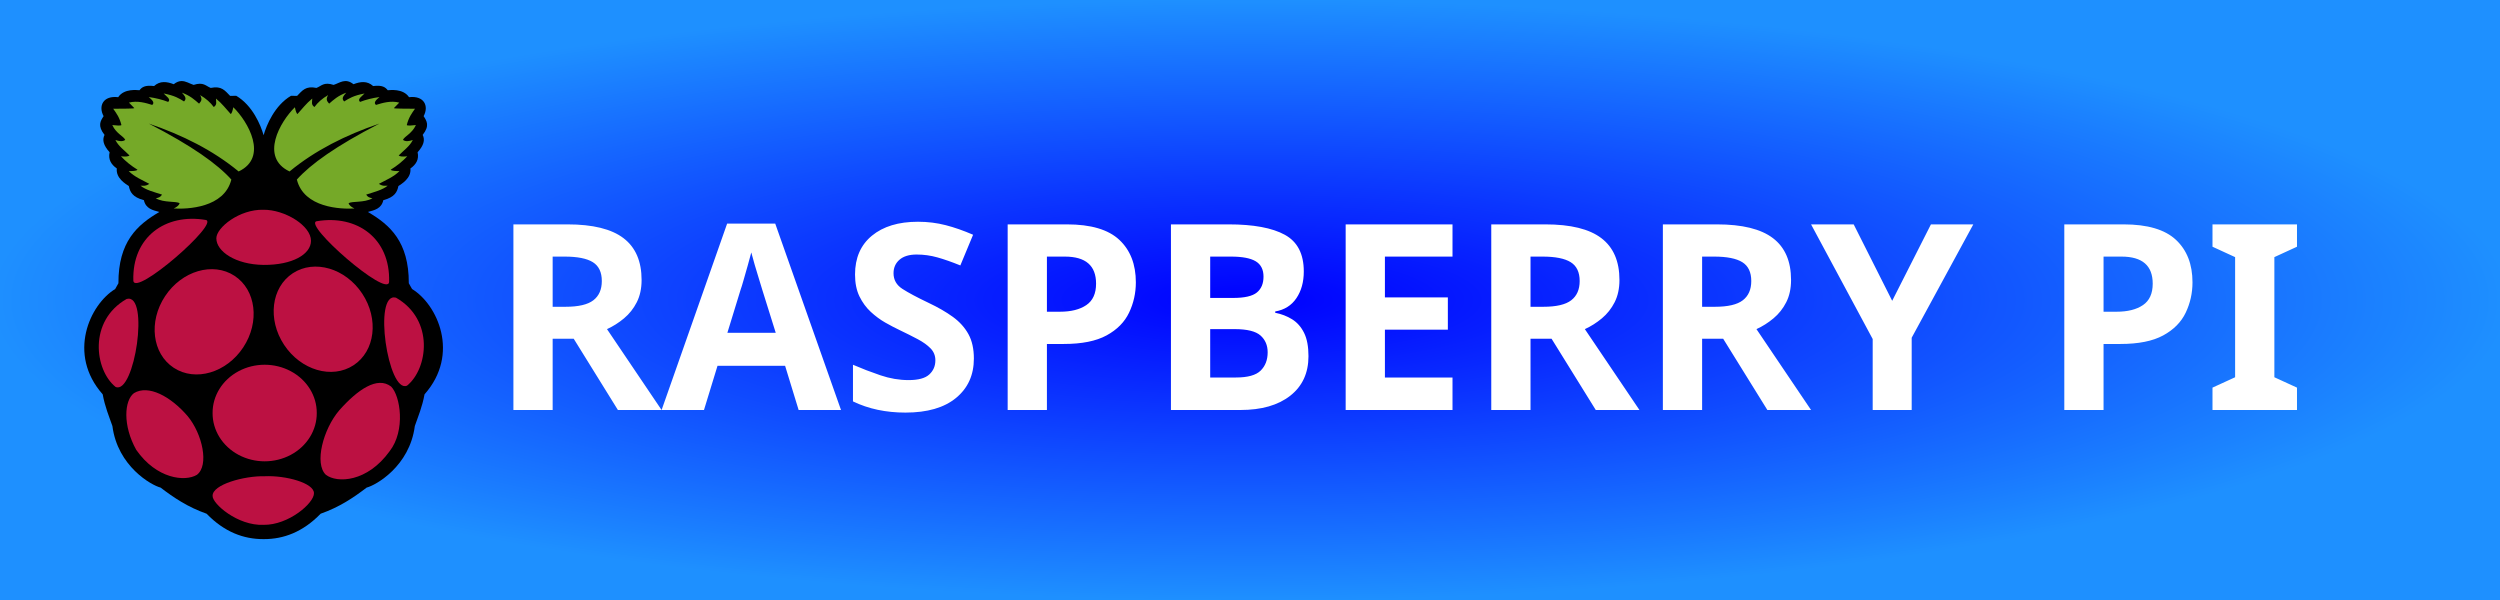
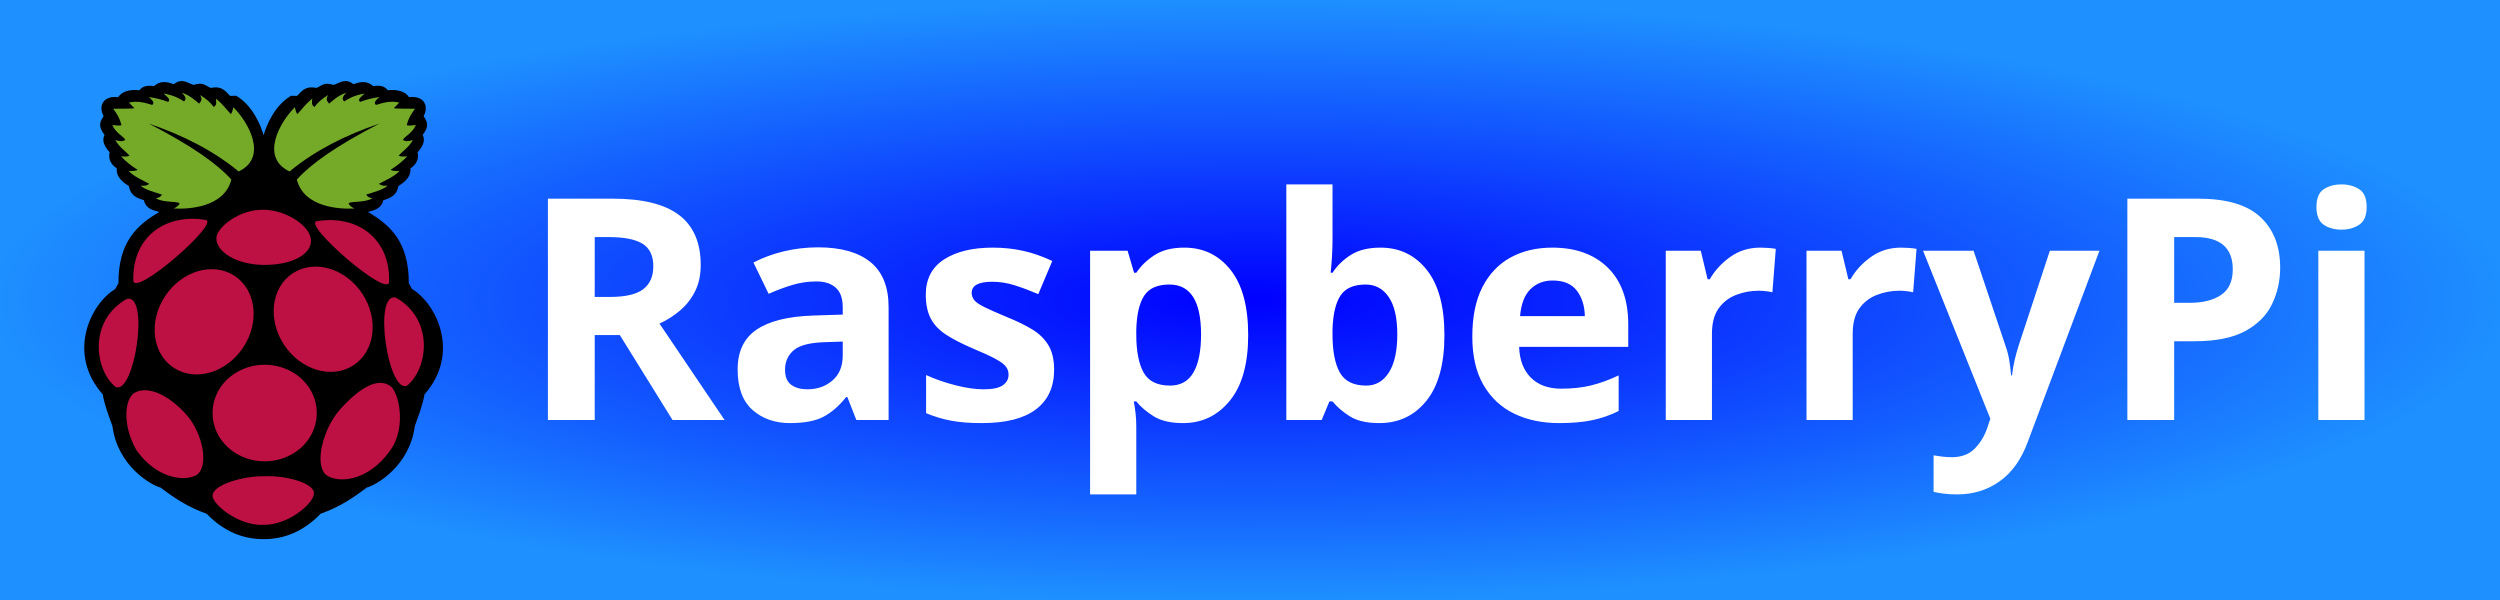
- <svg xmlns="http://www.w3.org/2000/svg" width="125" height="30" role="img" aria-label="RASPBERRY PI">
+ <svg xmlns="http://www.w3.org/2000/svg" width="125" height="30" role="img" aria-label="Raspberry Pi">
  <defs>
    <radialGradient id="boxFill" cx="50%" cy="50%" r="50%" fx="50%" fy="50%">
      <stop offset="0%" stop-color="#0000FF">
        <animate attributeName="stop-color" values="#0000FF;#1E90FF;#00BFFF;#87CEFA;#4682B4;#0000FF" dur="4s" repeatCount="indefinite" />
      </stop>
      <stop offset="100%" stop-color="#1E90FF">
        <animate attributeName="stop-color" values="#1E90FF;#00BFFF;#87CEFA;#4682B4;#5F9EA0;#1E90FF" dur="4s" repeatCount="indefinite" />
      </stop>
    </radialGradient>
  </defs>
  <rect x="0" y="0" width="125" height="30" fill="url(#boxFill)" />
  <g transform="translate(4, 4) scale(0.032)">
    <path fill="#000" d="m158.38,1.656c-3.619,0.112-7.517,1.449-11.938,4.938-10.83-4.176-21.33-5.627-30.72,2.875-14.5-1.881-19.212,2-22.782,6.531-3.183-0.066-23.819-3.272-33.282,10.844-23.781-2.814-31.297,13.988-22.781,29.656-4.857,7.519-9.889,14.947,1.469,29.281-4.018,7.984-1.527,16.644,7.938,27.125-2.498,11.223,2.412,19.141,11.219,25.312-1.647,15.358,14.084,24.287,18.781,27.469,1.804,8.949,5.563,17.393,23.531,22.062,2.963,13.336,13.762,15.639,24.219,18.438-34.562,20.09-64.201,46.523-64,111.38l-5.062,9.031c-39.63,24.1-75.285,101.56-19.53,164.52,3.642,19.708,9.75,33.864,15.188,49.531,8.134,63.131,61.218,92.692,75.219,96.188,20.517,15.628,42.368,30.457,71.938,40.844,27.875,28.749,58.074,39.706,88.438,39.688,0.445-0,0.899,0.005,1.344,0,30.364,0.019,60.562-10.938,88.438-39.688,29.569-10.387,51.421-25.216,71.938-40.844,14.001-3.496,67.085-33.057,75.219-96.188,5.438-15.667,11.546-29.823,15.188-49.531,55.754-62.965,20.1-140.43-19.531-164.53l-5.07-9.03c0.201-64.852-29.438-91.285-64-111.38,10.457-2.798,21.256-5.101,24.219-18.438,17.968-4.67,21.728-13.114,23.531-22.062,4.698-3.181,20.428-12.111,18.781-27.469,8.807-6.172,13.717-14.09,11.219-25.312,9.465-10.481,11.956-19.141,7.938-27.125,11.36-14.328,6.32-21.756,1.47-29.275,8.51-15.668,1-32.47-22.79-29.656-9.46-14.116-30.09-10.91-33.28-10.844-3.57-4.531-8.28-8.412-22.78-6.531-9.39-8.502-19.89-7.051-30.72-2.875-12.86-10.148-21.37-2.013-31.09,1.062-15.57-5.088-19.13,1.881-26.78,4.719-16.98-3.588-22.14,4.224-30.28,12.469l-9.469-0.188c-25.611,15.093-38.334,45.826-42.844,61.625-4.512-15.802-17.206-46.535-42.812-61.625l-9.469,0.188c-8.15-8.245-13.31-16.057-30.29-12.469-7.65-2.838-11.2-9.806-26.78-4.719-6.38-2.018-12.247-6.214-19.156-6z" />
    <path fill="#75a928" d="m107.39,68.056c67.948,35.031,107.45,63.369,129.09,87.504-11.082,44.418-68.896,46.445-90.036,45.199,4.328-2.015,7.94-4.428,9.22-8.136-5.304-3.77-24.113-0.397-37.244-7.774,5.044-1.045,7.404-2.063,9.763-5.785-12.406-3.957-25.769-7.366-33.628-13.921,4.241,0.052,8.201,0.949,13.74-2.893-11.112-5.988-22.969-10.734-32.181-19.887,5.745-0.141,11.939-0.057,13.74-2.17-10.17-6.301-18.751-13.308-25.854-20.972,8.04,0.971,11.435,0.135,13.379-1.266-7.688-7.874-17.418-14.523-22.057-24.226,5.97,2.058,11.431,2.845,15.368-0.181-2.612-5.894-13.805-9.37-20.249-23.142,6.284,0.609,12.95,1.371,14.283,0-2.917-11.884-7.922-18.565-12.831-25.487,13.45-0.2,33.828,0.052,32.905-1.085l-8.316-8.497c13.138-3.537,26.581,0.568,36.34,3.616,4.382-3.458-0.078-7.83-5.424-12.294,11.165,1.491,21.254,4.057,30.373,7.593,4.872-4.399-3.164-8.799-7.051-13.198,17.249,3.273,24.557,7.871,31.82,12.475,5.269-5.051,0.302-9.343-3.254-13.74,13.006,4.817,19.705,11.036,26.758,17.175,2.391-3.227,6.075-5.592,1.627-13.379,9.234,5.323,16.189,11.595,21.334,18.622,5.713-3.638,3.404-8.613,3.435-13.198,9.597,7.806,15.687,16.114,23.142,24.226,1.502-1.093,2.817-4.802,3.978-10.667,22.895,22.212,55.246,78.158,8.316,100.34-39.94-32.94-87.64-56.883-140.5-74.844z" />
    <path fill="#75a928" d="M467.92,68.056c-67.94,35.034-107.44,63.364-129.08,87.504,11.082,44.418,68.896,46.445,90.036,45.199-4.328-2.015-7.94-4.428-9.22-8.136,5.304-3.77,24.113-0.397,37.244-7.774-5.044-1.045-7.404-2.063-9.763-5.785,12.406-3.957,25.769-7.366,33.628-13.921-4.241,0.052-8.201,0.949-13.74-2.893,11.112-5.988,22.969-10.734,32.181-19.887-5.745-0.141-11.939-0.057-13.74-2.17,10.17-6.301,18.751-13.308,25.854-20.972-8.04,0.971-11.435,0.135-13.379-1.266,7.688-7.874,17.418-14.523,22.057-24.226-5.97,2.058-11.431,2.845-15.368-0.181,2.612-5.894,13.805-9.37,20.249-23.142-6.284,0.609-12.95,1.371-14.283,0,2.922-11.889,7.928-18.57,12.836-25.492-13.45-0.2-33.828,0.052-32.905-1.085l8.316-8.497c-13.138-3.537-26.581,0.568-36.34,3.616-4.382-3.458,0.078-7.83,5.424-12.294-11.165,1.491-21.254,4.057-30.373,7.593-4.872-4.399,3.164-8.799,7.051-13.198-17.249,3.273-24.557,7.871-31.82,12.475-5.269-5.051-0.302-9.343,3.254-13.74-13.006,4.817-19.705,11.036-26.758,17.175-2.391-3.227-6.075-5.592-1.627-13.379-9.234,5.323-16.189,11.595-21.334,18.622-5.713-3.638-3.404-8.613-3.435-13.198-9.597,7.806-15.687,16.114-23.142,24.226-1.502-1.093-2.817-4.802-3.978-10.667-22.895,22.212-55.246,78.158-8.316,100.34,39.919-32.947,87.616-56.888,140.48-74.849z" />
    <path fill="#bc1142" d="m365.2,521.85a71.956,66.532,0,1,1,-143.91,0,71.956,66.532,0,1,1,143.91,0z" transform="matrix(1.131107,0,0,1.12805,-43.13914,-68.31098)" />
    <path fill="#bc1142" d="m262.84,276.65a61.875,28.125,0,1,1,-123.75,0,61.875,28.125,0,1,1,123.75,0z" transform="matrix(0.7674168,-1.161311,2.171115,1.422437,-560.8886,217.6886)" />
    <path fill="#bc1142" d="m262.84,276.65a61.875,28.125,0,1,1,-123.75,0,61.875,28.125,0,1,1,123.75,0z" transform="matrix(-0.7674168,-1.161311,-2.171115,1.422437,1134.829,213.6886)" />
    <path fill="#bc1142" d="M72.91,342.09c36.41-9.76,12.292,150.63-17.333,137.47-32.587-26.21-43.083-102.97,17.333-137.47z" />
    <path fill="#bc1142" d="m493.68,340.09c-36.414-9.757-12.292,150.64,17.333,137.48,32.587-26.213,43.083-102.98-17.333-137.48z" />
    <path fill="#bc1142" d="m369.97,220.65c62.835-10.61,115.12,26.722,113.01,94.858-2.067,26.121-136.16-90.969-113.01-94.858z" />
    <path fill="#bc1142" d="M196.36,218.65c-62.84-10.61-115.12,26.73-113.01,94.86,2.067,26.12,136.16-90.97,113.01-94.86z" />
    <path fill="#bc1142" d="m286.62,202.76c-37.503-0.975-73.495,27.834-73.582,44.544-0.105,20.304,29.651,41.093,73.837,41.62,45.123,0.323,73.916-16.64,74.061-37.594,0.165-23.74-41.039-48.937-74.317-48.571z" />
    <path fill="#bc1142" d="m288.91,619.12c32.697-1.427,76.571,10.532,76.657,26.396,0.543,15.405-39.79,50.211-78.826,49.538-40.427,1.744-80.069-33.116-79.55-45.199-0.605-17.716,49.226-31.548,81.719-30.735z" />
    <path fill="#bc1142" d="m168.14,525.1c23.279,28.046,33.891,77.319,14.464,91.844-18.379,11.088-63.012,6.522-94.736-39.052-21.395-38.242-18.638-77.157-3.616-88.589,22.464-13.684,57.173,4.799,83.889,35.797z" />
    <path fill="#bc1142" d="m405.02,516.21c-25.187,29.502-39.212,83.31-20.838,100.64,17.568,13.464,64.729,11.582,99.566-36.756,25.296-32.465,16.82-86.682,2.371-101.08-21.464-16.602-52.277,4.645-81.099,37.188z" />
  </g>
-   <text transform="scale(0.1)" x="245" y="205" fill="#fff" font-size="130" font-weight="600" font-family="Tahoma, Geneva, sans-serif">
-         RASPBERRY PI
+   <text transform="scale(0.1)" x="260" y="210" fill="#fff" font-size="155" font-weight="600" font-family="Tahoma, Geneva, sans-serif">
+         RaspberryPi
    </text>
</svg>
